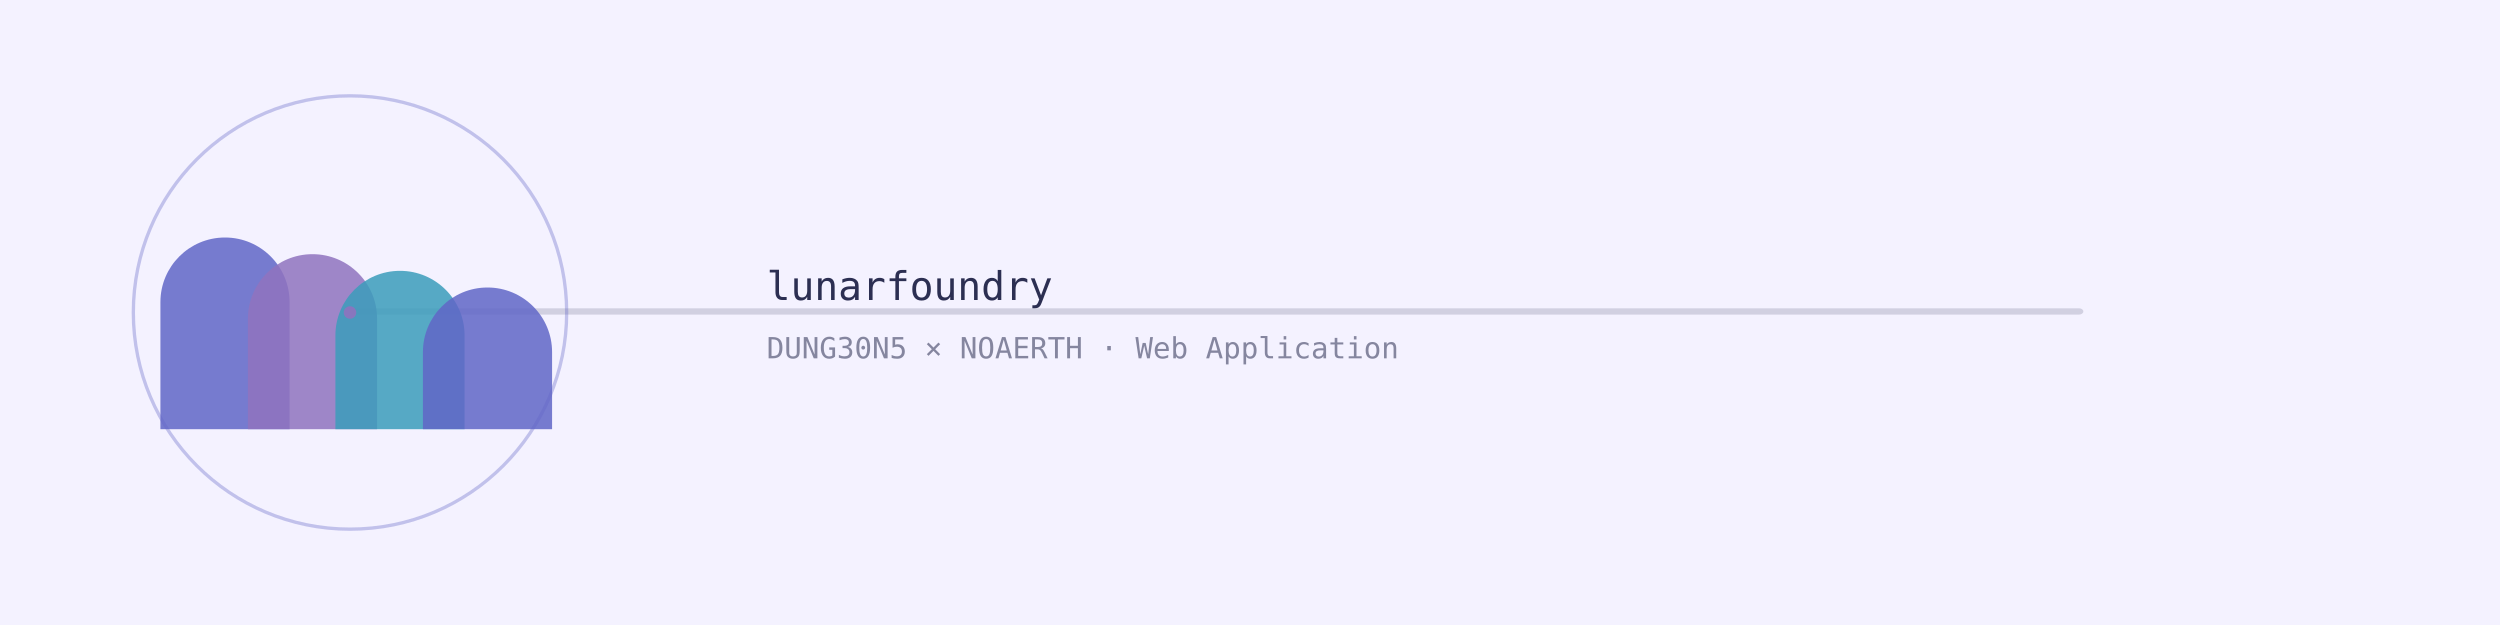
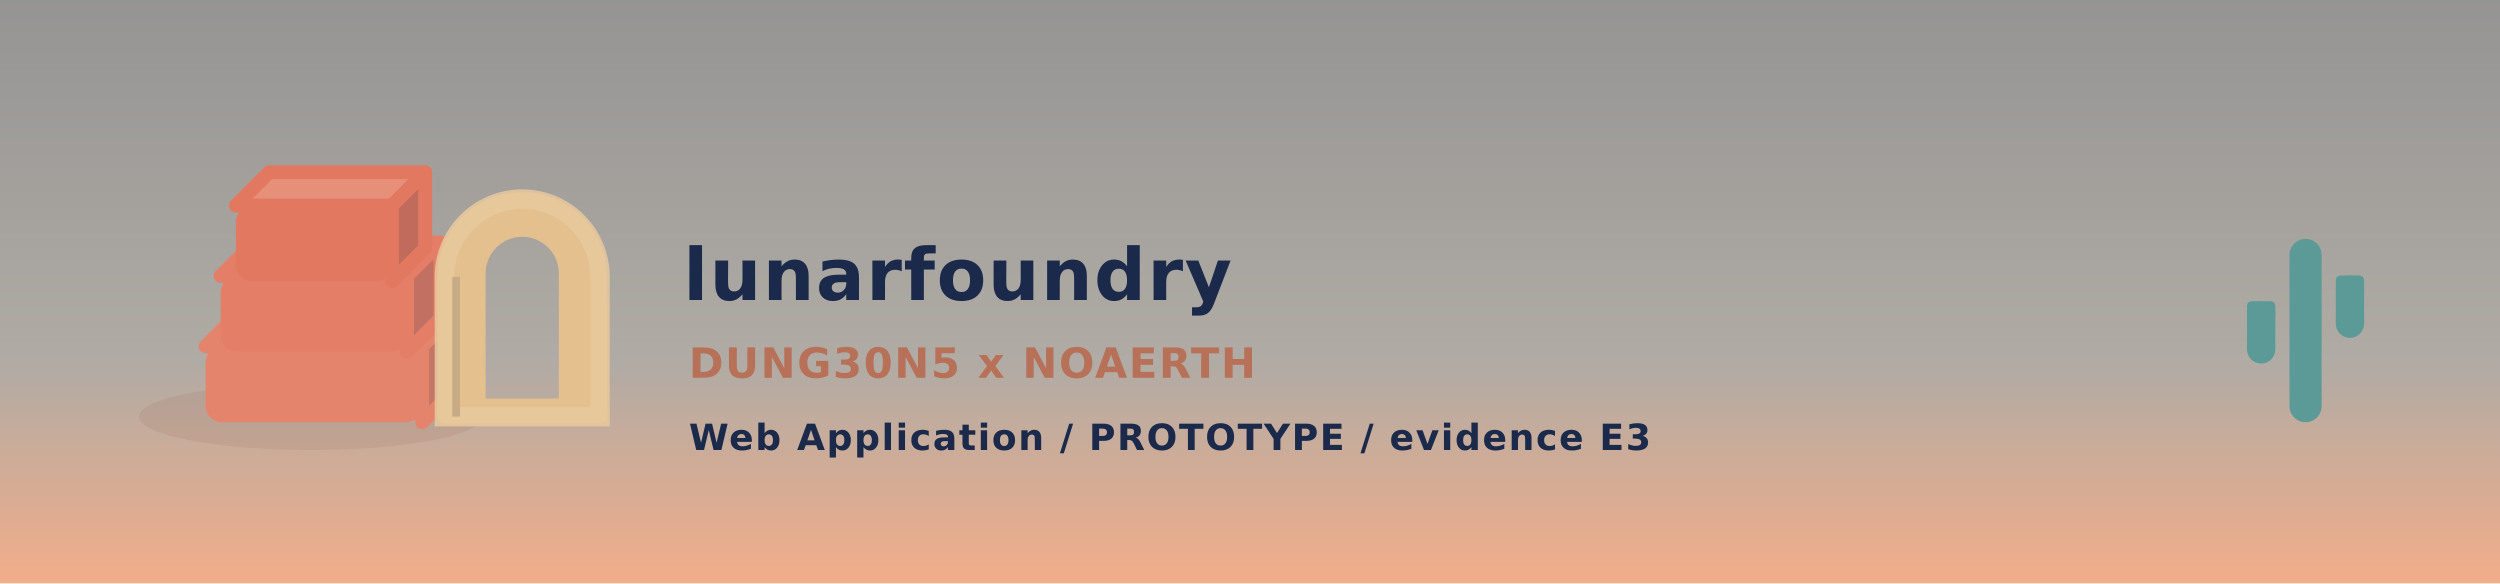
- <svg xmlns="http://www.w3.org/2000/svg" viewBox="0 0 1200 300" width="1200" height="300" role="img" aria-label="lunarfoundry identity object">
-   <rect width="1200" height="300" fill="#f4f2ff" />
-   <defs>
-     <linearGradient id="gft" x1="0" y1="0" x2="1" y2="1">
-       <stop offset="0%" stop-color="#6166c7" />
-       <stop offset="100%" stop-color="#8f73be" />
-     </linearGradient>
-   </defs>
-   <rect x="168.00" y="148.00" width="832.00" height="3.00" rx="2.00" fill="rgba(23,26,64,0.160)" opacity="1.00" />
-   <path d="M77.00,206.00 L77.00,145.00 A31.00,31.00 0 0 1 139.00,145.00 L139.00,206.00 Z" fill="rgba(97,102,199,0.850)" opacity="1.00" />
-   <path d="M119.00,206.00 L119.00,153.00 A31.00,31.00 0 0 1 181.00,153.00 L181.00,206.00 Z" fill="rgba(143,115,190,0.850)" opacity="1.00" />
-   <path d="M161.00,206.00 L161.00,161.00 A31.00,31.00 0 0 1 223.00,161.00 L223.00,206.00 Z" fill="rgba(59,157,187,0.850)" opacity="1.00" />
-   <path d="M203.00,206.00 L203.00,169.00 A31.00,31.00 0 0 1 265.00,169.00 L265.00,206.00 Z" fill="rgba(97,102,199,0.850)" opacity="1.00" />
+ <svg xmlns="http://www.w3.org/2000/svg" width="900" height="210" viewBox="0 0 900 210" role="img" aria-label="lunarfoundry - identity object">
+   <linearGradient id="skyf" x1="0" y1="0" x2="0" y2="1">
+     <stop offset="0" stop-color="#959494" />
+     <stop offset="0.62" stop-color="#b0aba4" />
+     <stop offset="1" stop-color="#f3ad8a" />
+   </linearGradient>
+   <rect width="900" height="210" fill="url(#skyf)" />
+   <rect x="0" y="352" width="900" height="-142" fill="#e9cda3" />
+   <rect x="0" y="352" width="900" height="3" fill="#ebd1a9" />
+   <ellipse cx="112" cy="150" rx="62" ry="12" fill="rgba(138,90,68,0.11)" />
  <g>
-     <circle cx="168.00" cy="150.00" r="104.00" fill="none" stroke="rgba(97,102,199,0.350)" stroke-width="1.60" opacity="1.00" />
-     <animate attributeName="opacity" values="0.25;1.0;0.25" dur="18.9s" begin="0s" repeatCount="indefinite" />
+     <path d="M74,124.67 L152,124.67 L164,112.67 L86,112.67 Z" fill="#e99a82" stroke="#e5846c" stroke-width="5" stroke-linejoin="round" />
+     <path d="M152,124.67 L164,112.67 L164,140 L152,152 Z" fill="#c37566" stroke="#e5846c" stroke-width="5" stroke-linejoin="round" />
+     <rect x="74" y="124.67" width="78" height="27.33" rx="6" fill="#e5846c" />
+     <path d="M79.46,99.33 L146.54,99.33 L158.54,87.33 L91.46,87.33 Z" fill="#e8957d" stroke="#e47e66" stroke-width="5" stroke-linejoin="round" />
+     <path d="M146.54,99.33 L158.54,87.33 L158.54,114.67 L146.54,126.67 Z" fill="#c27061" stroke="#e47e66" stroke-width="5" stroke-linejoin="round" />
+     <rect x="79.46" y="99.33" width="67.08" height="27.33" rx="6" fill="#e47e66" />
+     <path d="M84.92,74 L141.08,74 L153.08,62 L96.92,62 Z" fill="#e79079" stroke="#e37861" stroke-width="5" stroke-linejoin="round" />
+     <path d="M141.08,74 L153.08,62 L153.08,89.33 L141.08,101.33 Z" fill="#c16b5d" stroke="#e37861" stroke-width="5" stroke-linejoin="round" />
+     <rect x="84.92" y="74" width="56.16" height="27.33" rx="6" fill="#e37861" />
+     <animate attributeName="opacity" values="0.72;1;0.72" dur="6s" begin="0s" repeatCount="indefinite" />
  </g>
-   <circle cx="168" cy="150" r="3" fill="rgba(143,115,190,0.900)">
-     <animate attributeName="opacity" values="0.35;0.95;0.35" dur="18.9s" begin="0s" repeatCount="indefinite" />
-   </circle>
-   <text x="368" y="144" font-family="ui-monospace,Menlo,monospace" font-size="19" fill="rgba(23,26,64,0.900)">lunarfoundry</text>
-   <text x="368" y="172" font-family="ui-monospace,Menlo,monospace" font-size="14" fill="rgba(23,26,64,0.500)">DUNG30N5 × NOAERTH · Web Application</text>
+   <path d="M160,150 L160,99.68 A28,28 0 0 1 216,99.68 L216,150 Z M172.32,146 L172.32,98.43 A15.68,15.68 0 0 1 203.68,98.43 L203.68,146 Z" fill="#e3c08d" fill-rule="evenodd" stroke="#e3c08d" stroke-width="5" stroke-linejoin="round" />
+   <path d="M160,150 L160,99.68 A28,28 0 0 1 216,99.68 L216,150 Z" fill="none" stroke="#e8c99d" stroke-width="7" stroke-linecap="round" opacity="0.85" />
+   <rect x="162.8" y="99.68" width="2.8" height="50.32" fill="#c7ab84" />
+   <text x="246" y="108" font-family="Verdana,DejaVu Sans,sans-serif" font-size="26" font-weight="700" letter-spacing="0.6" fill="#1b2a4a" text-anchor="start">lunarfoundry</text>
+   <text x="248" y="136" font-family="Verdana,DejaVu Sans,sans-serif" font-size="15" font-weight="700" letter-spacing="0.6" fill="#b87159" text-anchor="start">DUNG30N5 x NOAERTH</text>
+   <text x="248" y="162" font-family="Verdana,DejaVu Sans,sans-serif" font-size="13" font-weight="700" letter-spacing="0.6" fill="#1b2a4a" text-anchor="start">Web Application  /  PROTOTYPE  /  evidence E3</text>
+   <rect x="824.22" y="86" width="11.56" height="66" rx="5.78" fill="#5b9a97" />
+   <rect x="808.92" y="108.44" width="10.2" height="22.44" rx="5.1" fill="#5b9a97" />
+   <rect x="808.92" y="108.44" width="10.2" height="6.6" rx="1.7" fill="#5b9a97" />
+   <rect x="840.88" y="99.2" width="10.2" height="22.44" rx="5.1" fill="#5b9a97" />
+   <rect x="840.88" y="99.2" width="10.2" height="6.6" rx="1.7" fill="#5b9a97" />
</svg>
